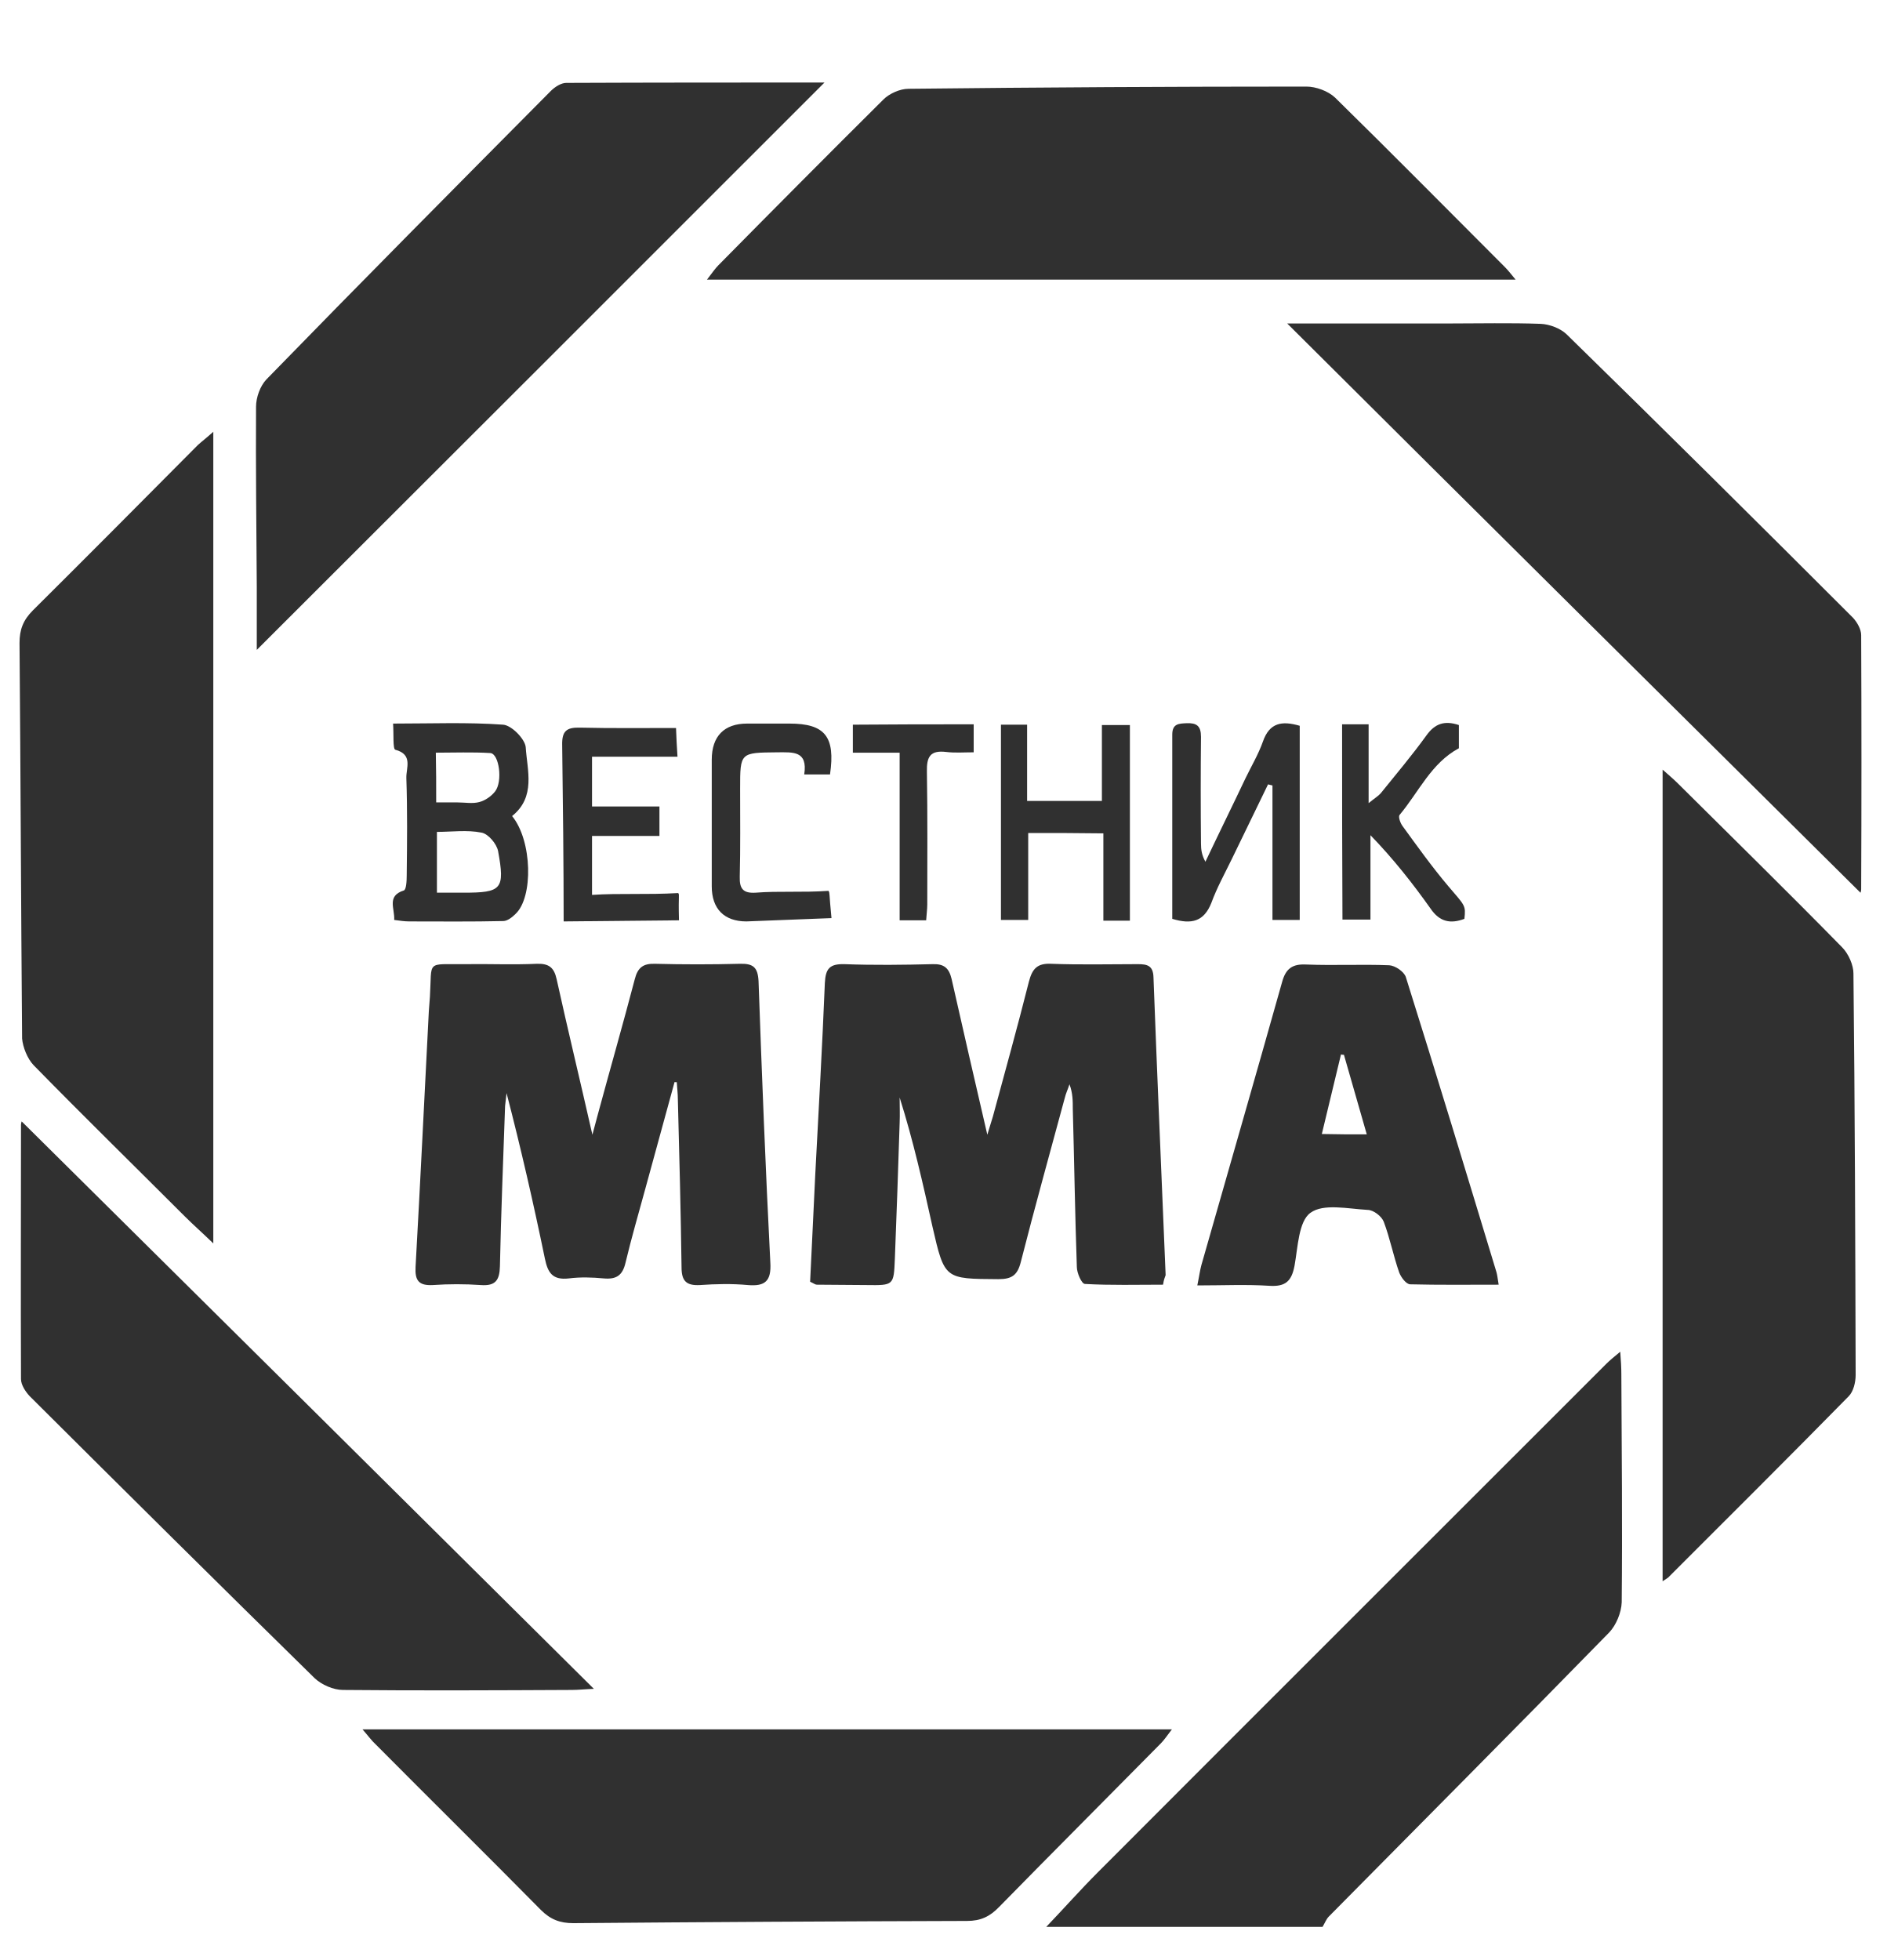
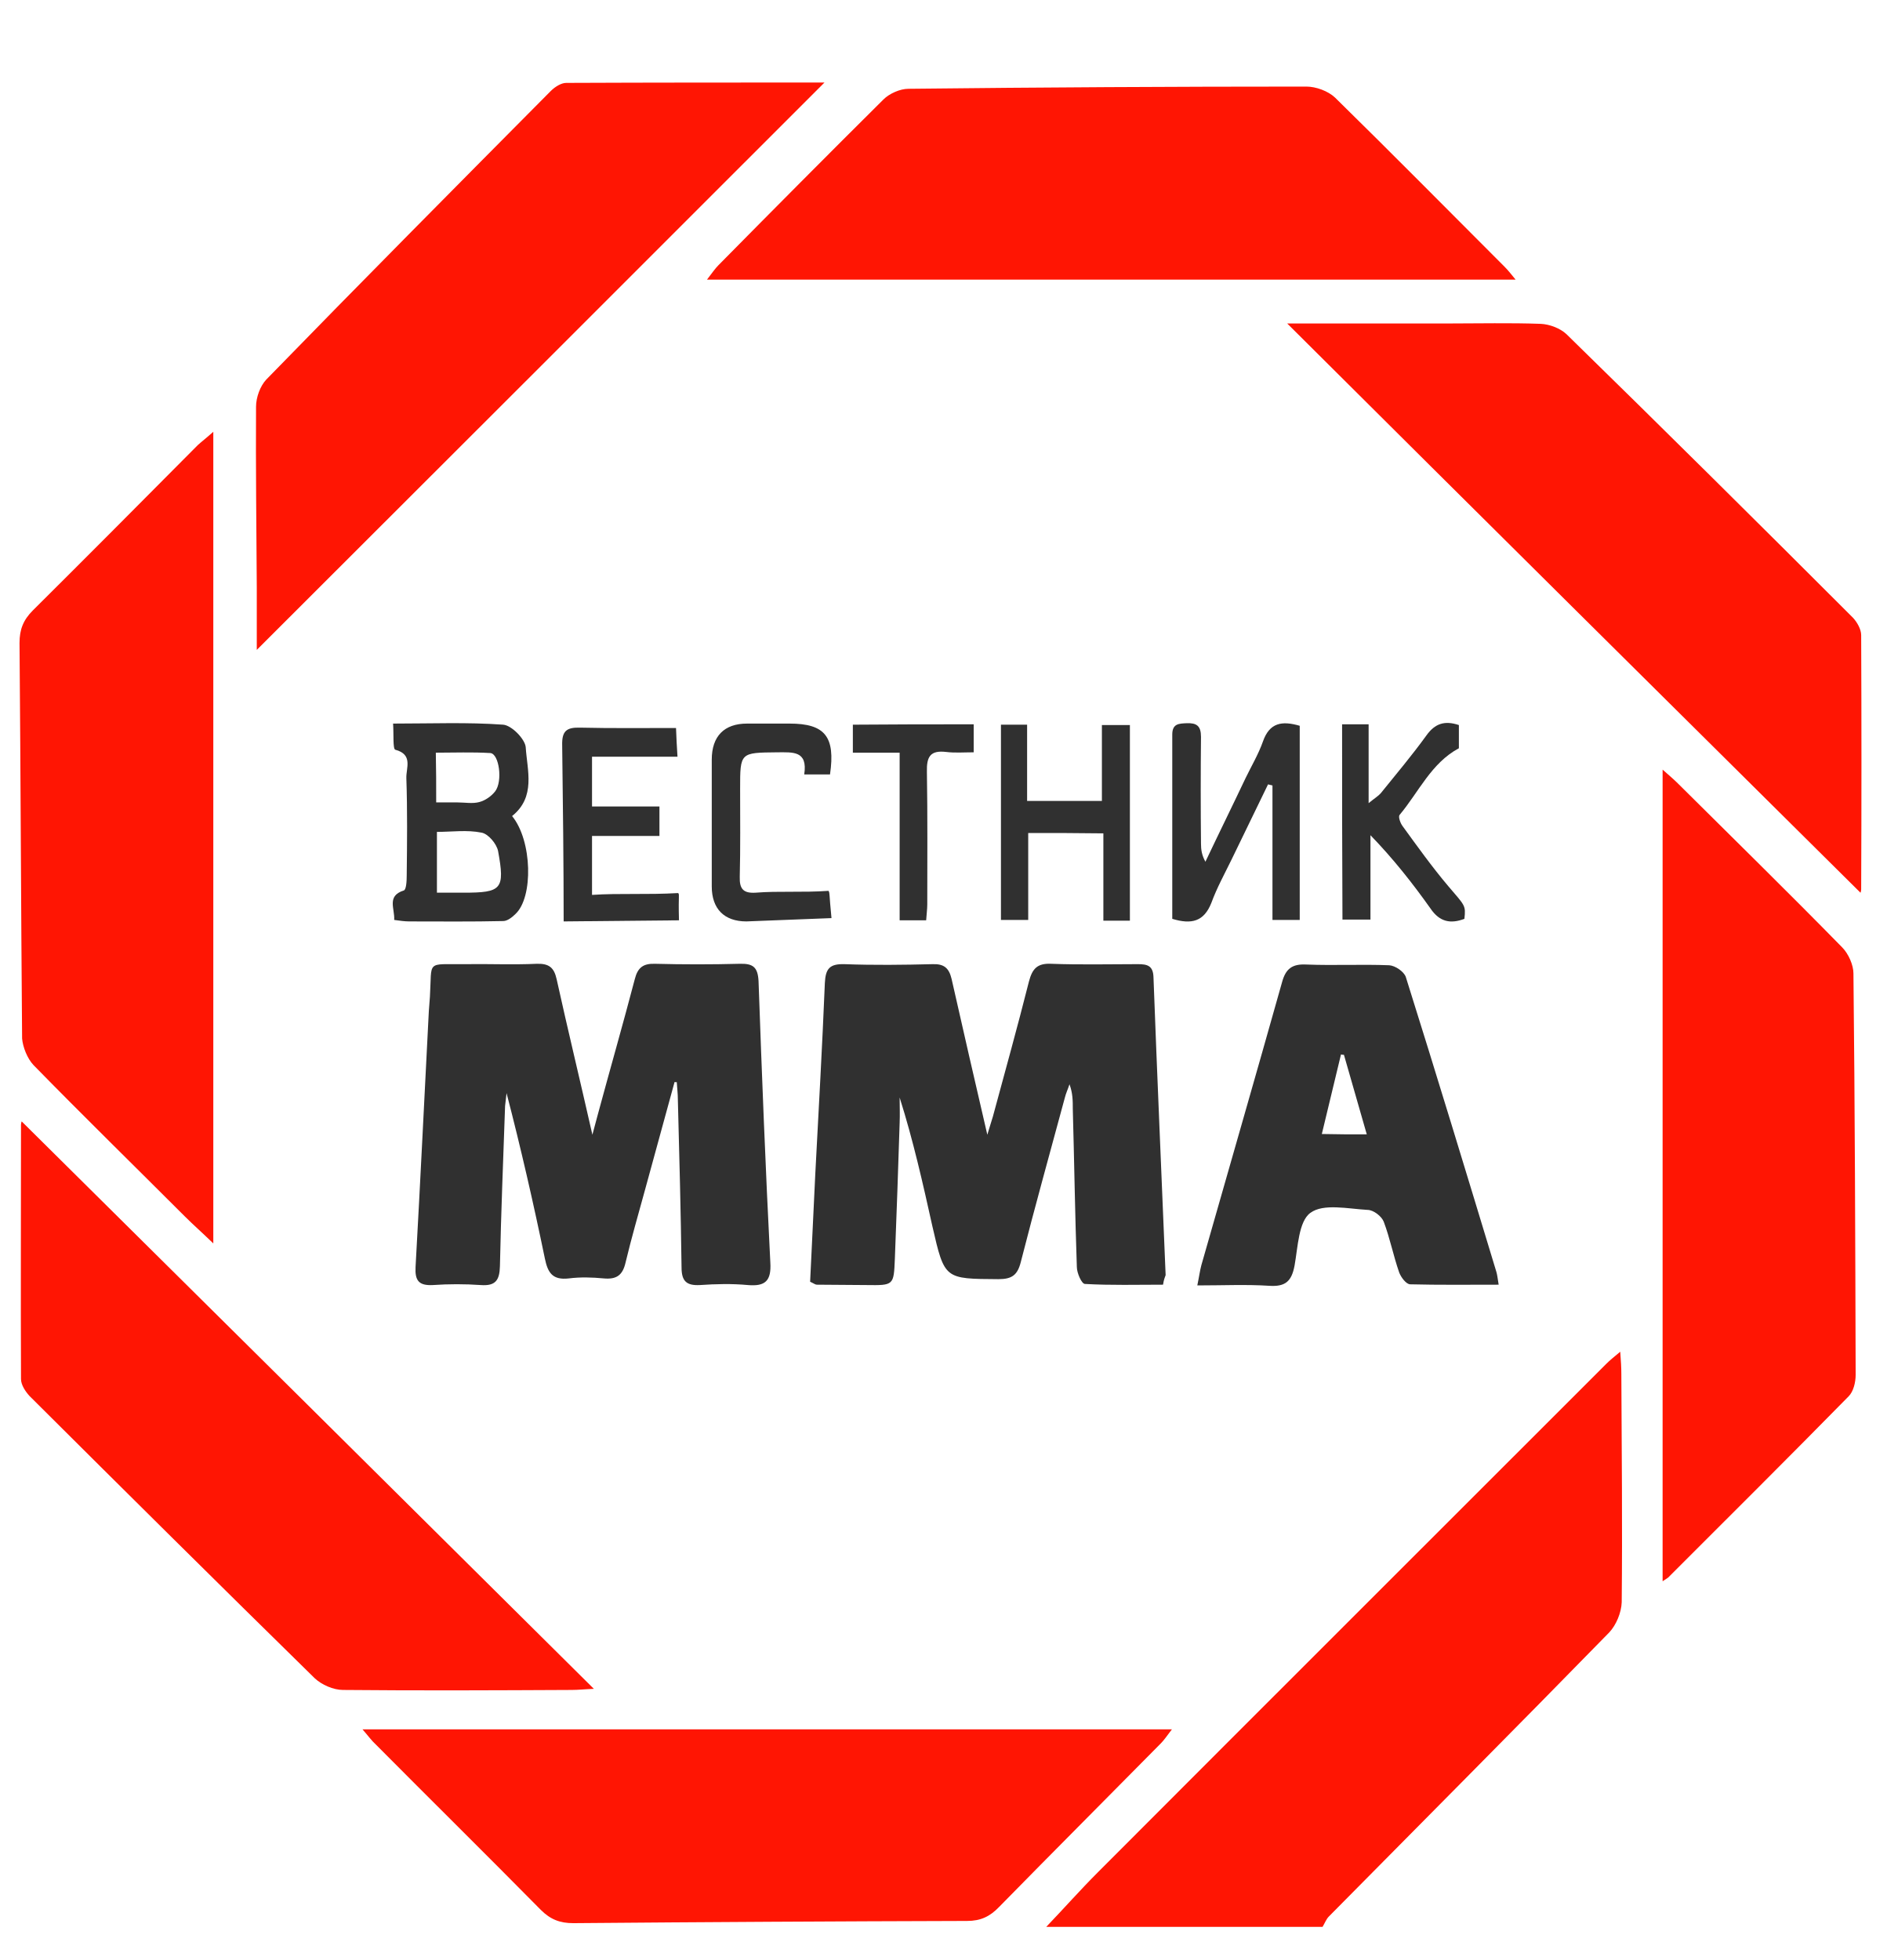
<svg xmlns="http://www.w3.org/2000/svg" version="1.1" id="Слой_1" x="0px" y="0px" viewBox="0 0 512 532" style="enable-background:new 0 0 512 532;" xml:space="preserve">
  <style type="text/css">
- 	.st0{fill:#303030;}
+ 	.st0{fill:#FF1503;}
+ 	.st1{fill:#303030;}
</style>
  <g>
    <g>
      <path class="st0" d="M439.8,366.9c-1.8,1.5-2.8,2.3-3.7,3.2c-46,46-92.1,92-138.1,138.1c-4.8,4.8-9.3,9.9-14,14.8c25,0,50,0,75,0    c0.6-1,1-2.1,1.7-2.8c25.4-25.7,50.9-51.3,76.1-77.1c1.9-2,3.3-5.4,3.4-8.2c0.2-20.6,0-41.3-0.1-61.9    C440.1,371.2,440,369.5,439.8,366.9z" />
      <path class="st0" d="M318.1,469.4c-73.6,0-146.3,0-219.7,0c1.5,1.7,2.4,3,3.6,4.1c14.9,15,30,29.9,44.8,44.9    c2.6,2.6,5.2,3.6,8.8,3.6c35.6-0.3,71.3-0.5,106.9-0.6c3.7,0,6.2-1.2,8.7-3.8c14.6-14.9,29.3-29.6,43.9-44.4    C316,472.3,316.8,471.1,318.1,469.4z" />
      <path class="st0" d="M500,257.1c-14.7-15-29.7-29.7-44.6-44.5c-1.1-1.1-2.3-2.1-4.1-3.7c0,73.9,0,146.8,0,220.3    c1-0.7,1.5-0.9,1.8-1.3c16.3-16.3,32.6-32.5,48.7-48.9c1.3-1.3,1.9-3.8,1.9-5.8c-0.1-36.3-0.2-72.7-0.6-109    C503.1,262,501.8,258.9,500,257.1z" />
      <path class="st0" d="M191.9,75.9c73.5,0,146,0,219.5,0c-1.3-1.6-2.1-2.6-3-3.5c-15.3-15.3-30.5-30.7-46-45.9c-1.9-1.8-5.2-3-7.8-3    c-36,0-72,0.2-108,0.6c-2.3,0-5.2,1.3-6.8,2.9c-15,14.9-29.9,29.9-44.8,45C194.1,72.9,193.3,74.1,191.9,75.9z" />
      <path class="st0" d="M505.2,172.4c0-1.6-1.1-3.5-2.2-4.7c-25.8-25.8-51.7-51.5-77.8-77c-1.7-1.6-4.6-2.7-7-2.8    c-8.3-0.3-16.7-0.1-25-0.1c-14.1,0-28.3,0-43.8,0C402,140.2,453.6,191.3,505,242.3c-0.1,0.3,0.2-0.3,0.2-0.9    C505.3,218.4,505.3,195.4,505.2,172.4z" />
      <path class="st0" d="M69.7,176.4c51.5-51.4,102.9-102.8,154.1-154c-22.8,0-46.5,0-70.1,0.1c-1.4,0-3.1,1.1-4.2,2.2    c-25.8,26-51.6,52-77.2,78.3c-1.7,1.8-2.8,4.9-2.8,7.4c-0.1,16.3,0.1,32.7,0.2,49C69.7,165.3,69.7,171.3,69.7,176.4z" />
      <path class="st0" d="M155.2,458.7c1.8,0,3.5-0.2,6-0.3C109,406.6,57.4,355.4,5.9,304.4c0.1-0.3-0.2,0.3-0.2,0.9c0,23-0.1,46,0,69    c0,1.6,1.2,3.4,2.3,4.6c25.7,25.6,51.5,51.2,77.4,76.6c1.9,1.8,5.1,3.2,7.7,3.2C113.9,458.9,134.5,458.8,155.2,458.7z" />
      <path class="st0" d="M9.1,289.1c13.5,13.8,27.3,27.3,41,41c2.3,2.3,4.7,4.4,7.8,7.4c0-73.9,0-146.6,0-220.3    c-1.9,1.7-3.1,2.6-4.2,3.6c-14.9,15-29.8,30-44.8,44.9c-2.6,2.6-3.6,5.2-3.6,8.8c0.3,35.8,0.4,71.6,0.7,107.4    C6.2,284.2,7.4,287.3,9.1,289.1z" />
    </g>
-     <path class="st0" d="M183.1,293.7c-2.7,9.7-5.3,19.5-8,29.2c-1.8,6.6-3.7,13.1-5.3,19.8c-0.8,3.5-2.5,4.6-5.9,4.3   c-3.1-0.3-6.4-0.4-9.5,0c-4.4,0.5-5.7-1.5-6.5-5.4c-3.1-15-6.5-29.9-10.4-44.9c-0.1,1.2-0.3,2.3-0.4,3.5c-0.5,14.5-1.1,29-1.4,43.5   c-0.1,3.8-1.2,5.4-5.2,5.1c-4.3-0.3-8.7-0.3-13,0c-3.8,0.2-4.9-1.2-4.7-4.9c1.3-23.1,2.4-46.3,3.6-69.4c0.1-1.3,0.2-2.7,0.3-4   c0.6-10-1.2-8.7,9.5-8.8c6.5-0.1,13,0.2,19.5-0.1c3.3-0.1,4.7,1,5.4,4.2c3,13.6,6.3,27.2,9.7,42.2c0.7-2.6,1.1-4.1,1.5-5.6   c3.3-12.2,6.8-24.4,10-36.6c0.8-3.2,2.3-4.3,5.5-4.2c7.7,0.2,15.3,0.2,23,0c3.6-0.1,4.9,0.9,5.1,4.7c0.9,25.5,1.9,51,3.2,76.4   c0.3,5-1.4,6.5-6.1,6.1c-4.3-0.4-8.7-0.3-13,0c-3.7,0.2-5-1.1-5-4.8c-0.2-15.2-0.6-30.3-1-45.5c0-1.6-0.2-3.2-0.3-4.8   C183.6,293.8,183.3,293.7,183.1,293.7z" />
-     <path class="st0" d="M315.7,348.7c-7.1,0-14.2,0.2-21.2-0.2c-0.9,0-2.2-3-2.2-4.6c-0.5-14.3-0.7-28.6-1.1-42.9c0-2.2,0-4.3-0.9-6.7   c-0.4,1.3-1,2.5-1.3,3.8c-4,14.8-8.1,29.5-11.9,44.4c-0.9,3.6-2.4,4.7-6.1,4.7c-14.6-0.1-14.6,0.1-17.9-14.3   c-2.6-11.7-5.2-23.3-8.9-35c0,2.3,0.1,4.6,0,6.9c-0.4,12.3-0.8,24.6-1.3,36.9c-0.3,7.2-0.3,7.2-7.7,7.1c-4.5,0-9-0.1-13.5-0.1   c-0.4,0-0.9-0.4-1.8-0.8c0.5-9.6,0.9-19.4,1.4-29.2c0.9-17.3,1.9-34.6,2.6-51.9c0.2-3.9,1.3-5.2,5.3-5.1c8,0.3,16,0.2,24,0   c3.1-0.1,4.4,1.1,5.1,4c3.1,13.8,6.3,27.6,9.7,42.3c0.6-2.1,1.1-3.5,1.5-4.9c3.3-12.2,6.7-24.4,9.8-36.7c0.9-3.4,2.2-5,6.1-4.8   c7.8,0.3,15.7,0.1,23.5,0.1c2.5,0,4.1,0.4,4.2,3.5c1,27,2.2,53.9,3.3,80.9C316.2,346.7,315.9,347.3,315.7,348.7z" />
-     <path class="st0" d="M406.8,348.7c-8.4,0-16.2,0.1-24-0.1c-1.1,0-2.5-1.9-3-3.2c-1.6-4.6-2.5-9.3-4.2-13.8   c-0.6-1.5-2.8-3.2-4.4-3.2c-5.3-0.3-12-1.8-15.5,0.8c-3.2,2.3-3.4,9.3-4.3,14.3c-0.8,4.3-2.5,5.8-6.9,5.5   c-6.2-0.4-12.5-0.1-19.5-0.1c0.5-2.4,0.7-4,1.1-5.5c7.3-25.6,14.7-51.2,21.9-76.8c1-3.7,2.8-5,6.6-4.8c7.5,0.3,15-0.1,22.5,0.2   c1.6,0.1,4,1.7,4.5,3.2c8.4,26.7,16.5,53.4,24.6,80.1C406.4,346,406.5,346.8,406.8,348.7z M371,307.9c-2.2-7.7-4.2-14.6-6.2-21.6   c-0.3,0-0.6,0-0.8-0.1c-1.7,7.1-3.4,14.2-5.2,21.6C363.1,307.9,366.7,307.9,371,307.9z" />
-     <path class="st0" d="M139,221.5c5.5,6.7,5.8,22.1,0.9,26.6c-0.9,0.9-2.2,1.9-3.3,1.9c-8.5,0.2-17,0.1-25.5,0.1   c-1.3,0-2.6-0.2-4.1-0.4c0.2-3.1-2.1-6.5,2.6-8c0.7-0.2,0.8-2.7,0.8-4.1c0.1-8.8,0.2-17.6-0.1-26.4c-0.1-2.7,1.9-6.4-3-7.7   c-0.7-0.2-0.4-4.2-0.6-7.1c10.4,0,20.2-0.4,29.9,0.3c2.3,0.2,5.9,3.9,6.1,6.1C143.1,209.1,145.5,216.3,139,221.5z M118.6,242.3   c2.6,0,4.9,0,7.2,0c10.4,0,11.3-0.9,9.4-11.3c-0.4-2-2.7-4.7-4.5-5c-3.9-0.8-8.1-0.2-12.1-0.2C118.6,231.6,118.6,236.7,118.6,242.3   z M118.4,217.8c2.3,0,4,0,5.8,0c2,0,4.1,0.4,5.9-0.1c1.6-0.4,3.3-1.6,4.3-2.9c2.1-2.7,1.1-10.2-1.3-10.4c-4.9-0.3-9.8-0.1-14.8-0.1   C118.4,209,118.4,212.9,118.4,217.8z" />
-     <path class="st0" d="M318.2,249.4c0-16.8,0-33.4,0-50c0-3,1.8-3,3.9-3.1c2.7-0.1,3.9,0.7,3.9,3.7c-0.1,9.7-0.1,19.3,0,29   c0,1.6,0.2,3.1,1.2,4.9c3.6-7.6,7.3-15.1,10.9-22.7c1.6-3.3,3.5-6.5,4.7-9.9c1.8-5.2,5.2-5.7,10-4.3c0,17.5,0,34.9,0,52.7   c-2.3,0-4.5,0-7.4,0c0-12.2,0-24.4,0-36.5c-0.4-0.1-0.8-0.2-1.2-0.3c-3.3,6.8-6.6,13.6-9.9,20.4c-1.9,3.9-4,7.7-5.5,11.8   C326.8,250.1,323.5,251,318.2,249.4z" />
-     <path class="st0" d="M279.1,226.1c0,8,0,15.6,0,23.6c-2.6,0-4.8,0-7.4,0c0-17.6,0-35.2,0-53c2.4,0,4.5,0,7.1,0c0,6.8,0,13.6,0,20.7   c6.9,0,13.3,0,20.3,0c0-6.8,0-13.5,0-20.6c2.8,0,5,0,7.6,0c0,17.7,0,35.2,0,53.1c-2.4,0-4.5,0-7.2,0c0-7.8,0-15.6,0-23.7   C292.6,226.1,286.2,226.1,279.1,226.1z" />
-     <path class="st0" d="M153,250.1c0-14.8-0.2-33-0.4-47.8c-0.1-3.8,1.1-4.9,4.8-4.8c8.5,0.2,17,0.1,26.1,0.1c0.1,2.6,0.2,4.9,0.4,7.8   c-8,0-15.4,0-23.2,0c0,4.6,0,8.7,0,13.5c6,0,12,0,18.3,0c0,2.9,0,5.2,0,8c-6.1,0-12.1,0-18.3,0c0,5.6,0,9.7,0,16   c7.5-0.5,14.9,0,23.4-0.5c0.4,0.7,0,0,0.2,7.4" />
-     <path class="st0" d="M364.3,196.6c2.4,0,4.5,0,7.2,0c0,6.8,0,13.6,0,21.4c1.7-1.4,2.6-1.9,3.3-2.7c4.2-5.2,8.5-10.3,12.4-15.7   c2.3-3.2,4.9-4.1,8.8-2.8c0,2.1,0,4.2,0,6.3c-7.5,4-10.9,11.9-16.1,18.1c-0.4,0.5,0.2,2.2,0.8,3c4,5.5,8,11.1,12.4,16.3   c4.6,5.4,4.8,5.2,4.4,8.9c-3.7,1.4-6.7,0.9-9.2-2.8c-4.9-6.9-10.1-13.5-16.3-19.9c0,7.5,0,15,0,22.9c-2.9,0-5.1,0-7.6,0   C364.3,232.1,364.3,214.6,364.3,196.6z" />
-     <path class="st0" d="M202.6,250.1c-6,0-9.4-3.4-9.4-9.5c0-11.5,0-23,0-34.4c0-6.4,3.4-9.8,9.6-9.8c3.8,0,7.7,0,11.5,0   c9.6,0,12.5,3.5,11,13.8c-2.4,0-4.5,0-7,0c1-6.5-3.1-6-7.3-6c-10.1,0.1-10.1,0-10.1,9.9c0,8,0.1,16-0.1,23.9   c-0.1,3.3,1,4.5,4.3,4.3c6.2-0.5,12.7,0,19.8-0.5c0.4,0.8,0.1,0.4,0.8,7.4" />
-     <path class="st0" d="M264.3,196.6c0,2.7,0,4.8,0,7.6c-2.7,0-5.1,0.2-7.5-0.1c-4.3-0.5-5.3,1.3-5.2,5.4c0.2,12,0.1,24,0.1,36   c0,1.3-0.2,2.6-0.3,4.3c-2.3,0-4.3,0-7.2,0c0-14.9,0-29.9,0-45.5c-4.7,0-8.6,0-12.7,0c0-2.8,0-5,0-7.6   C242.4,196.6,253.1,196.6,264.3,196.6z" />
+     <path class="st1" d="M183.1,293.7c-2.7,9.7-5.3,19.5-8,29.2c-1.8,6.6-3.7,13.1-5.3,19.8c-0.8,3.5-2.5,4.6-5.9,4.3   c-3.1-0.3-6.4-0.4-9.5,0c-4.4,0.5-5.7-1.5-6.5-5.4c-3.1-15-6.5-29.9-10.4-44.9c-0.1,1.2-0.3,2.3-0.4,3.5c-0.5,14.5-1.1,29-1.4,43.5   c-0.1,3.8-1.2,5.4-5.2,5.1c-4.3-0.3-8.7-0.3-13,0c-3.8,0.2-4.9-1.2-4.7-4.9c1.3-23.1,2.4-46.3,3.6-69.4c0.1-1.3,0.2-2.7,0.3-4   c0.6-10-1.2-8.7,9.5-8.8c6.5-0.1,13,0.2,19.5-0.1c3.3-0.1,4.7,1,5.4,4.2c3,13.6,6.3,27.2,9.7,42.2c0.7-2.6,1.1-4.1,1.5-5.6   c3.3-12.2,6.8-24.4,10-36.6c0.8-3.2,2.3-4.3,5.5-4.2c7.7,0.2,15.3,0.2,23,0c3.6-0.1,4.9,0.9,5.1,4.7c0.9,25.5,1.9,51,3.2,76.4   c0.3,5-1.4,6.5-6.1,6.1c-4.3-0.4-8.7-0.3-13,0c-3.7,0.2-5-1.1-5-4.8c-0.2-15.2-0.6-30.3-1-45.5c0-1.6-0.2-3.2-0.3-4.8   C183.6,293.8,183.3,293.7,183.1,293.7z" />
+     <path class="st1" d="M315.7,348.7c-7.1,0-14.2,0.2-21.2-0.2c-0.9,0-2.2-3-2.2-4.6c-0.5-14.3-0.7-28.6-1.1-42.9c0-2.2,0-4.3-0.9-6.7   c-0.4,1.3-1,2.5-1.3,3.8c-4,14.8-8.1,29.5-11.9,44.4c-0.9,3.6-2.4,4.7-6.1,4.7c-14.6-0.1-14.6,0.1-17.9-14.3   c-2.6-11.7-5.2-23.3-8.9-35c0,2.3,0.1,4.6,0,6.9c-0.4,12.3-0.8,24.6-1.3,36.9c-0.3,7.2-0.3,7.2-7.7,7.1c-4.5,0-9-0.1-13.5-0.1   c-0.4,0-0.9-0.4-1.8-0.8c0.5-9.6,0.9-19.4,1.4-29.2c0.9-17.3,1.9-34.6,2.6-51.9c0.2-3.9,1.3-5.2,5.3-5.1c8,0.3,16,0.2,24,0   c3.1-0.1,4.4,1.1,5.1,4c3.1,13.8,6.3,27.6,9.7,42.3c0.6-2.1,1.1-3.5,1.5-4.9c3.3-12.2,6.7-24.4,9.8-36.7c0.9-3.4,2.2-5,6.1-4.8   c7.8,0.3,15.7,0.1,23.5,0.1c2.5,0,4.1,0.4,4.2,3.5c1,27,2.2,53.9,3.3,80.9C316.2,346.7,315.9,347.3,315.7,348.7z" />
+     <path class="st1" d="M406.8,348.7c-8.4,0-16.2,0.1-24-0.1c-1.1,0-2.5-1.9-3-3.2c-1.6-4.6-2.5-9.3-4.2-13.8   c-0.6-1.5-2.8-3.2-4.4-3.2c-5.3-0.3-12-1.8-15.5,0.8c-3.2,2.3-3.4,9.3-4.3,14.3c-0.8,4.3-2.5,5.8-6.9,5.5   c-6.2-0.4-12.5-0.1-19.5-0.1c0.5-2.4,0.7-4,1.1-5.5c7.3-25.6,14.7-51.2,21.9-76.8c1-3.7,2.8-5,6.6-4.8c7.5,0.3,15-0.1,22.5,0.2   c1.6,0.1,4,1.7,4.5,3.2c8.4,26.7,16.5,53.4,24.6,80.1C406.4,346,406.5,346.8,406.8,348.7z M371,307.9c-2.2-7.7-4.2-14.6-6.2-21.6   c-0.3,0-0.6,0-0.8-0.1c-1.7,7.1-3.4,14.2-5.2,21.6C363.1,307.9,366.7,307.9,371,307.9z" />
+     <path class="st1" d="M139,221.5c5.5,6.7,5.8,22.1,0.9,26.6c-0.9,0.9-2.2,1.9-3.3,1.9c-8.5,0.2-17,0.1-25.5,0.1   c-1.3,0-2.6-0.2-4.1-0.4c0.2-3.1-2.1-6.5,2.6-8c0.7-0.2,0.8-2.7,0.8-4.1c0.1-8.8,0.2-17.6-0.1-26.4c-0.1-2.7,1.9-6.4-3-7.7   c-0.7-0.2-0.4-4.2-0.6-7.1c10.4,0,20.2-0.4,29.9,0.3c2.3,0.2,5.9,3.9,6.1,6.1C143.1,209.1,145.5,216.3,139,221.5z M118.6,242.3   c2.6,0,4.9,0,7.2,0c10.4,0,11.3-0.9,9.4-11.3c-0.4-2-2.7-4.7-4.5-5c-3.9-0.8-8.1-0.2-12.1-0.2C118.6,231.6,118.6,236.7,118.6,242.3   z M118.4,217.8c2.3,0,4,0,5.8,0c2,0,4.1,0.4,5.9-0.1c1.6-0.4,3.3-1.6,4.3-2.9c2.1-2.7,1.1-10.2-1.3-10.4c-4.9-0.3-9.8-0.1-14.8-0.1   C118.4,209,118.4,212.9,118.4,217.8z" />
+     <path class="st1" d="M318.2,249.4c0-16.8,0-33.4,0-50c0-3,1.8-3,3.9-3.1c2.7-0.1,3.9,0.7,3.9,3.7c-0.1,9.7-0.1,19.3,0,29   c0,1.6,0.2,3.1,1.2,4.9c3.6-7.6,7.3-15.1,10.9-22.7c1.6-3.3,3.5-6.5,4.7-9.9c1.8-5.2,5.2-5.7,10-4.3c0,17.5,0,34.9,0,52.7   c-2.3,0-4.5,0-7.4,0c0-12.2,0-24.4,0-36.5c-0.4-0.1-0.8-0.2-1.2-0.3c-3.3,6.8-6.6,13.6-9.9,20.4c-1.9,3.9-4,7.7-5.5,11.8   C326.8,250.1,323.5,251,318.2,249.4z" />
+     <path class="st1" d="M279.1,226.1c0,8,0,15.6,0,23.6c-2.6,0-4.8,0-7.4,0c0-17.6,0-35.2,0-53c2.4,0,4.5,0,7.1,0c0,6.8,0,13.6,0,20.7   c6.9,0,13.3,0,20.3,0c0-6.8,0-13.5,0-20.6c2.8,0,5,0,7.6,0c0,17.7,0,35.2,0,53.1c-2.4,0-4.5,0-7.2,0c0-7.8,0-15.6,0-23.7   C292.6,226.1,286.2,226.1,279.1,226.1z" />
+     <path class="st1" d="M153,250.1c0-14.8-0.2-33-0.4-47.8c-0.1-3.8,1.1-4.9,4.8-4.8c8.5,0.2,17,0.1,26.1,0.1c0.1,2.6,0.2,4.9,0.4,7.8   c-8,0-15.4,0-23.2,0c0,4.6,0,8.7,0,13.5c6,0,12,0,18.3,0c0,2.9,0,5.2,0,8c-6.1,0-12.1,0-18.3,0c0,5.6,0,9.7,0,16   c7.5-0.5,14.9,0,23.4-0.5c0.4,0.7,0,0,0.2,7.4" />
+     <path class="st1" d="M364.3,196.6c2.4,0,4.5,0,7.2,0c0,6.8,0,13.6,0,21.4c1.7-1.4,2.6-1.9,3.3-2.7c4.2-5.2,8.5-10.3,12.4-15.7   c2.3-3.2,4.9-4.1,8.8-2.8c0,2.1,0,4.2,0,6.3c-7.5,4-10.9,11.9-16.1,18.1c-0.4,0.5,0.2,2.2,0.8,3c4,5.5,8,11.1,12.4,16.3   c4.6,5.4,4.8,5.2,4.4,8.9c-3.7,1.4-6.7,0.9-9.2-2.8c-4.9-6.9-10.1-13.5-16.3-19.9c0,7.5,0,15,0,22.9c-2.9,0-5.1,0-7.6,0   C364.3,232.1,364.3,214.6,364.3,196.6z" />
+     <path class="st1" d="M202.6,250.1c-6,0-9.4-3.4-9.4-9.5c0-11.5,0-23,0-34.4c0-6.4,3.4-9.8,9.6-9.8c3.8,0,7.7,0,11.5,0   c9.6,0,12.5,3.5,11,13.8c-2.4,0-4.5,0-7,0c1-6.5-3.1-6-7.3-6c-10.1,0.1-10.1,0-10.1,9.9c0,8,0.1,16-0.1,23.9   c-0.1,3.3,1,4.5,4.3,4.3c6.2-0.5,12.7,0,19.8-0.5c0.4,0.8,0.1,0.4,0.8,7.4" />
+     <path class="st1" d="M264.3,196.6c0,2.7,0,4.8,0,7.6c-2.7,0-5.1,0.2-7.5-0.1c-4.3-0.5-5.3,1.3-5.2,5.4c0.2,12,0.1,24,0.1,36   c0,1.3-0.2,2.6-0.3,4.3c-2.3,0-4.3,0-7.2,0c0-14.9,0-29.9,0-45.5c-4.7,0-8.6,0-12.7,0c0-2.8,0-5,0-7.6   C242.4,196.6,253.1,196.6,264.3,196.6z" />
  </g>
</svg>
